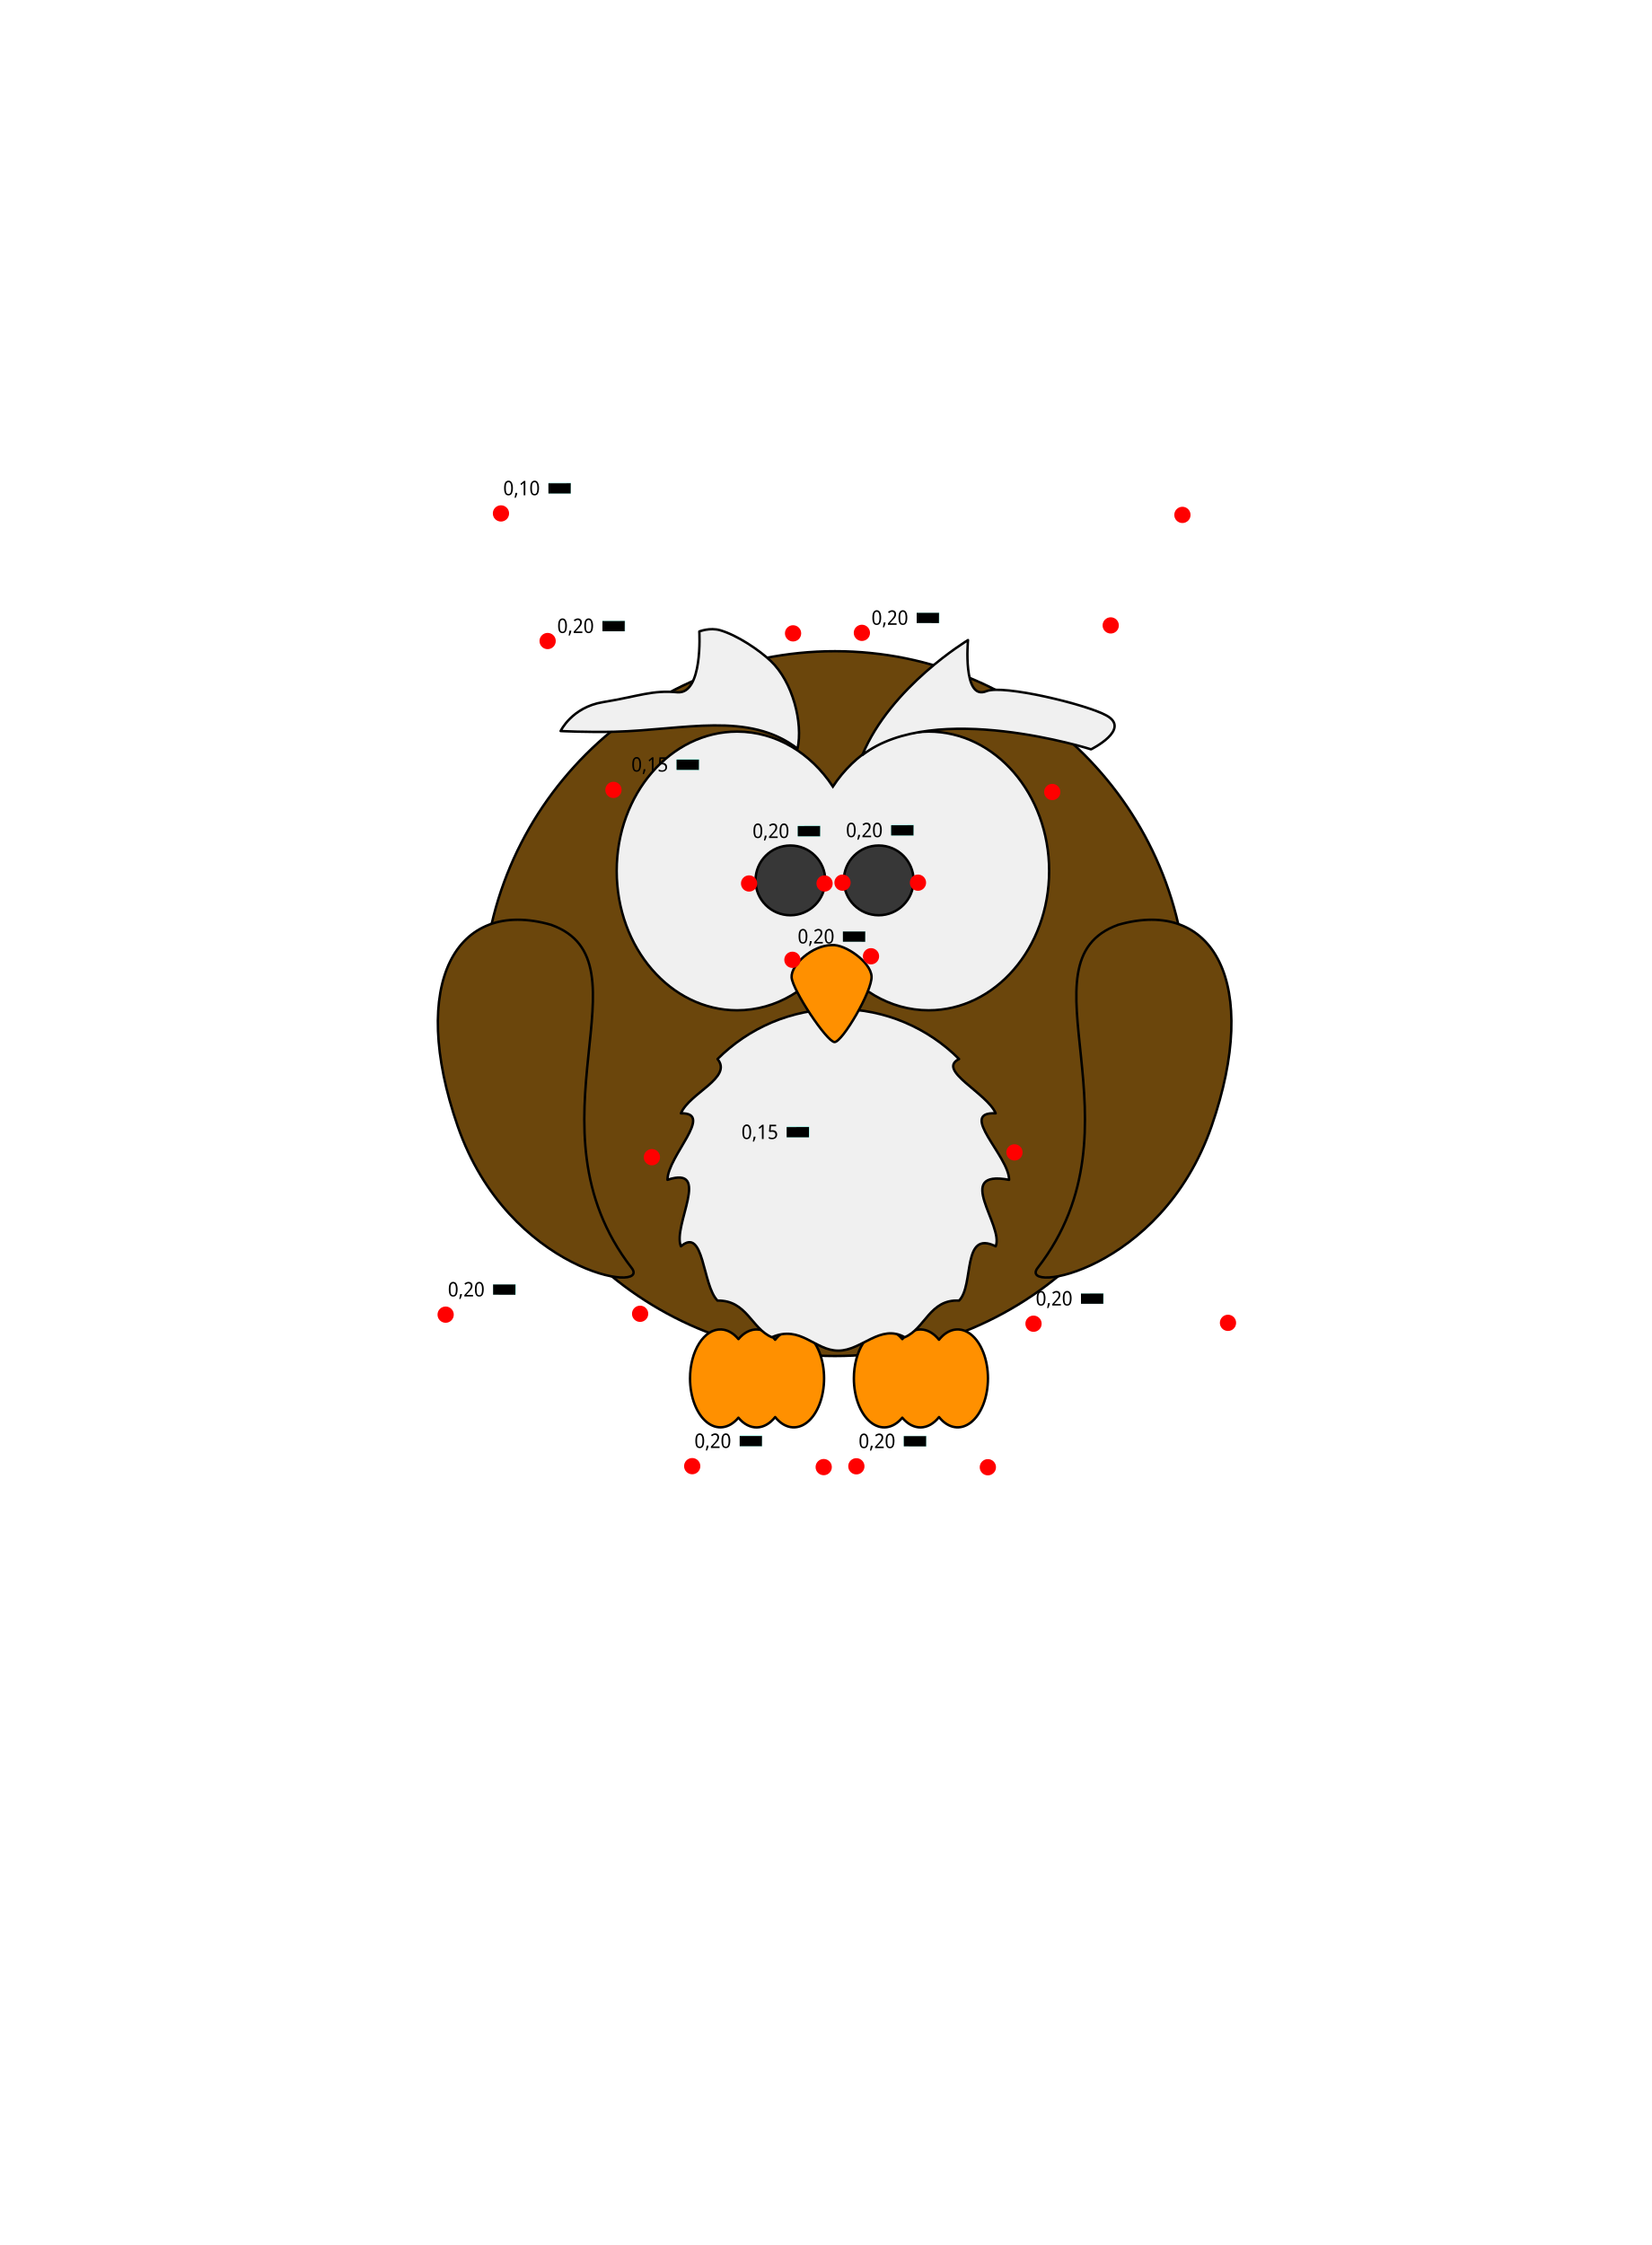
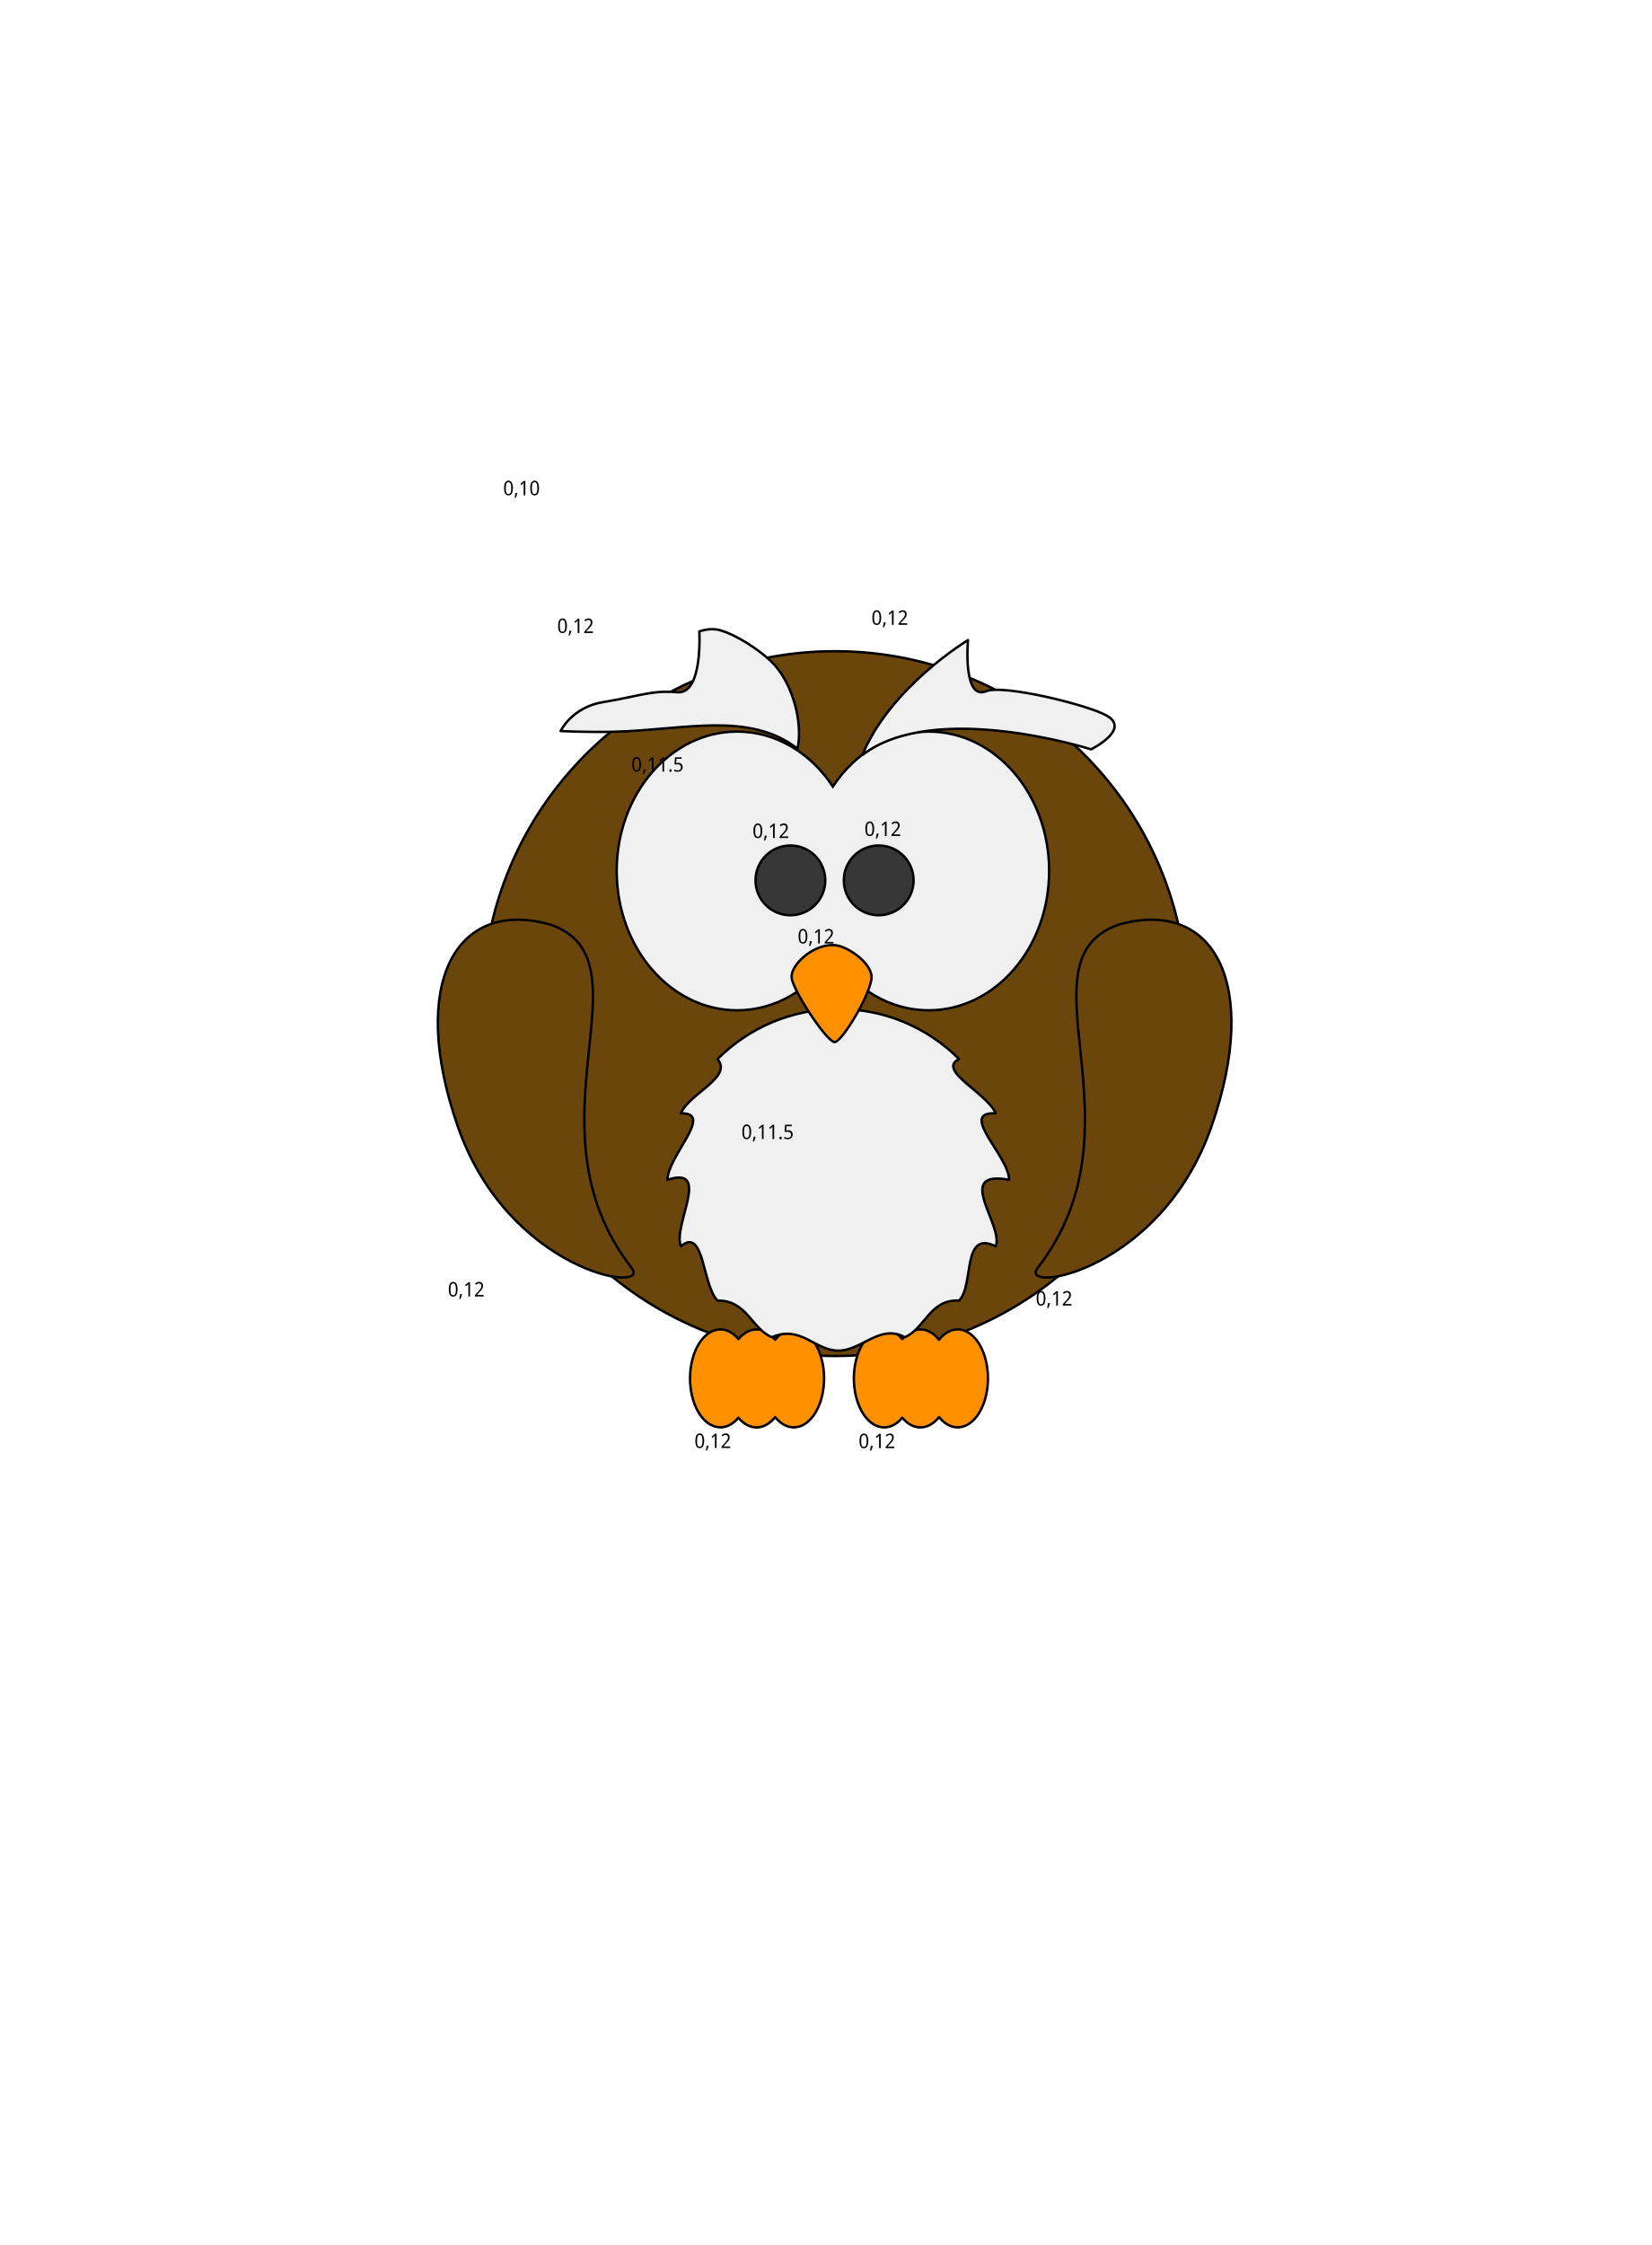
<svg xmlns="http://www.w3.org/2000/svg" width="191.398mm" height="260.09mm" viewBox="0 0 191.398 260.09" version="1.1" id="svg5">
  <defs id="defs2">
    <marker style="overflow:visible" id="Arrow1Lend" refX="0" refY="0" orient="auto">
      <path transform="matrix(-0.8,0,0,-0.8,-10,0)" style="fill:context-stroke;fill-rule:evenodd;stroke:context-stroke;stroke-width:1pt" d="M 0,0 5,-5 -12.5,0 5,5 Z" id="path2160" />
    </marker>
    <marker style="overflow:visible" id="marker2430" refX="0" refY="0" orient="auto">
      <path transform="matrix(0.8,0,0,0.8,10,0)" style="fill:context-stroke;fill-rule:evenodd;stroke:context-stroke;stroke-width:1pt" d="M 0,0 5,-5 -12.5,0 5,5 Z" id="path2428" />
    </marker>
    <marker style="overflow:visible" id="Arrow1Lstart" refX="0" refY="0" orient="auto">
      <path transform="matrix(0.8,0,0,0.8,10,0)" style="fill:context-stroke;fill-rule:evenodd;stroke:context-stroke;stroke-width:1pt" d="M 0,0 5,-5 -12.5,0 5,5 Z" id="path2157" />
    </marker>
    <marker style="overflow:visible" id="Arrow1Lend-6" refX="0" refY="0" orient="auto">
      <path transform="matrix(-0.8,0,0,-0.8,-10,0)" style="fill:context-stroke;fill-rule:evenodd;stroke:context-stroke;stroke-width:1pt" d="M 0,0 5,-5 -12.5,0 5,5 Z" id="path2160-7" />
    </marker>
    <marker style="overflow:visible" id="Arrow1Lend-61" refX="0" refY="0" orient="auto">
      <path transform="matrix(-0.8,0,0,-0.8,-10,0)" style="fill:context-stroke;fill-rule:evenodd;stroke:context-stroke;stroke-width:1pt" d="M 0,0 5,-5 -12.5,0 5,5 Z" id="path2160-0" />
    </marker>
    <marker style="overflow:visible" id="Arrow1Lend-3" refX="0" refY="0" orient="auto">
      <path transform="matrix(-0.8,0,0,-0.8,-10,0)" style="fill:context-stroke;fill-rule:evenodd;stroke:context-stroke;stroke-width:1pt" d="M 0,0 5,-5 -12.5,0 5,5 Z" id="path2160-6" />
    </marker>
    <marker style="overflow:visible" id="Arrow1Lend-3-2" refX="0" refY="0" orient="auto">
      <path transform="matrix(-0.8,0,0,-0.8,-10,0)" style="fill:context-stroke;fill-rule:evenodd;stroke:context-stroke;stroke-width:1pt" d="M 0,0 5,-5 -12.5,0 5,5 Z" id="path2160-6-9" />
    </marker>
    <marker style="overflow:visible" id="Arrow1Lend-3-2-1" refX="0" refY="0" orient="auto">
      <path transform="matrix(-0.8,0,0,-0.8,-10,0)" style="fill:context-stroke;fill-rule:evenodd;stroke:context-stroke;stroke-width:1pt" d="M 0,0 5,-5 -12.5,0 5,5 Z" id="path2160-6-9-2" />
    </marker>
    <marker style="overflow:visible" id="Arrow1Lend-7" refX="0" refY="0" orient="auto">
      <path transform="matrix(-0.8,0,0,-0.8,-10,0)" style="fill:context-stroke;fill-rule:evenodd;stroke:context-stroke;stroke-width:1pt" d="M 0,0 5,-5 -12.5,0 5,5 Z" id="path2160-09" />
    </marker>
    <marker style="overflow:visible" id="Arrow1Lend-61-3" refX="0" refY="0" orient="auto">
      <path transform="matrix(-0.8,0,0,-0.8,-10,0)" style="fill:context-stroke;fill-rule:evenodd;stroke:context-stroke;stroke-width:1pt" d="M 0,0 5,-5 -12.5,0 5,5 Z" id="path2160-0-6" />
    </marker>
    <marker style="overflow:visible" id="Arrow1Lend-3-2-1-3" refX="0" refY="0" orient="auto">
      <path transform="matrix(-0.8,0,0,-0.8,-10,0)" style="fill:context-stroke;fill-rule:evenodd;stroke:context-stroke;stroke-width:1pt" d="M 0,0 5,-5 -12.5,0 5,5 Z" id="path2160-6-9-2-6" />
    </marker>
    <marker style="overflow:visible" id="Arrow1Lend-3-2-1-3-2" refX="0" refY="0" orient="auto">
      <path transform="matrix(-0.8,0,0,-0.8,-10,0)" style="fill:context-stroke;fill-rule:evenodd;stroke:context-stroke;stroke-width:1pt" d="M 0,0 5,-5 -12.5,0 5,5 Z" id="path2160-6-9-2-6-9" />
    </marker>
    <marker style="overflow:visible" id="Arrow1Lend-3-2-1-6" refX="0" refY="0" orient="auto">
      <path transform="matrix(-0.8,0,0,-0.8,-10,0)" style="fill:context-stroke;fill-rule:evenodd;stroke:context-stroke;stroke-width:1pt" d="M 0,0 5,-5 -12.5,0 5,5 Z" id="path2160-6-9-2-1" />
    </marker>
    <marker style="overflow:visible" id="Arrow1Lend-3-2-1-69" refX="0" refY="0" orient="auto">
      <path transform="matrix(-0.8,0,0,-0.8,-10,0)" style="fill:context-stroke;fill-rule:evenodd;stroke:context-stroke;stroke-width:1pt" d="M 0,0 5,-5 -12.5,0 5,5 Z" id="path2160-6-9-2-3" />
    </marker>
    <marker style="overflow:visible" id="Arrow1Lend-3-2-1-4" refX="0" refY="0" orient="auto">
      <path transform="matrix(-0.8,0,0,-0.8,-10,0)" style="fill:context-stroke;fill-rule:evenodd;stroke:context-stroke;stroke-width:1pt" d="M 0,0 5,-5 -12.5,0 5,5 Z" id="path2160-6-9-2-9" />
    </marker>
    <marker style="overflow:visible" id="Arrow1Lend-3-2-1-47" refX="0" refY="0" orient="auto">
      <path transform="matrix(-0.8,0,0,-0.8,-10,0)" style="fill:context-stroke;fill-rule:evenodd;stroke:context-stroke;stroke-width:1pt" d="M 0,0 5,-5 -12.5,0 5,5 Z" id="path2160-6-9-2-63" />
    </marker>
    <marker style="overflow:visible" id="Arrow1Lend-3-2-1-0" refX="0" refY="0" orient="auto">
      <path transform="matrix(-0.8,0,0,-0.8,-10,0)" style="fill:context-stroke;fill-rule:evenodd;stroke:context-stroke;stroke-width:1pt" d="M 0,0 5,-5 -12.5,0 5,5 Z" id="path2160-6-9-2-92" />
    </marker>
    <marker style="overflow:visible" id="Arrow1Lend-3-2-1-3-2-3" refX="0" refY="0" orient="auto">
      <path transform="matrix(-0.8,0,0,-0.8,-10,0)" style="fill:context-stroke;fill-rule:evenodd;stroke:context-stroke;stroke-width:1pt" d="M 0,0 5,-5 -12.5,0 5,5 Z" id="path2160-6-9-2-6-9-6" />
    </marker>
    <marker style="overflow:visible" id="Arrow1Lend-3-2-1-3-2-3-0" refX="0" refY="0" orient="auto">
      <path transform="matrix(-0.8,0,0,-0.8,-10,0)" style="fill:context-stroke;fill-rule:evenodd;stroke:context-stroke;stroke-width:1pt" d="M 0,0 5,-5 -12.5,0 5,5 Z" id="path2160-6-9-2-6-9-6-9" />
    </marker>
    <marker style="overflow:visible" id="Arrow1Lend-3-2-1-3-2-3-0-2" refX="0" refY="0" orient="auto">
      <path transform="matrix(-0.8,0,0,-0.8,-10,0)" style="fill:context-stroke;fill-rule:evenodd;stroke:context-stroke;stroke-width:1pt" d="M 0,0 5,-5 -12.5,0 5,5 Z" id="path2160-6-9-2-6-9-6-9-0" />
    </marker>
    <marker style="overflow:visible" id="Arrow1Lend-3-2-1-3-2-3-0-2-3" refX="0" refY="0" orient="auto">
      <path transform="matrix(-0.8,0,0,-0.8,-10,0)" style="fill:context-stroke;fill-rule:evenodd;stroke:context-stroke;stroke-width:1pt" d="M 0,0 5,-5 -12.5,0 5,5 Z" id="path2160-6-9-2-6-9-6-9-0-6" />
    </marker>
    <marker style="overflow:visible" id="Arrow1Lend-3-2-1-3-2-3-0-5" refX="0" refY="0" orient="auto">
      <path transform="matrix(-0.8,0,0,-0.8,-10,0)" style="fill:context-stroke;fill-rule:evenodd;stroke:context-stroke;stroke-width:1pt" d="M 0,0 5,-5 -12.5,0 5,5 Z" id="path2160-6-9-2-6-9-6-9-03" />
    </marker>
    <marker style="overflow:visible" id="Arrow1Lend-3-2-1-3-2-3-0-5-4" refX="0" refY="0" orient="auto">
      <path transform="matrix(-0.8,0,0,-0.8,-10,0)" style="fill:context-stroke;fill-rule:evenodd;stroke:context-stroke;stroke-width:1pt" d="M 0,0 5,-5 -12.5,0 5,5 Z" id="path2160-6-9-2-6-9-6-9-03-7" />
    </marker>
    <marker style="overflow:visible" id="Arrow1Lend-3-2-1-3-2-3-0-4" refX="0" refY="0" orient="auto">
      <path transform="matrix(-0.8,0,0,-0.8,-10,0)" style="fill:context-stroke;fill-rule:evenodd;stroke:context-stroke;stroke-width:1pt" d="M 0,0 5,-5 -12.5,0 5,5 Z" id="path2160-6-9-2-6-9-6-9-7" />
    </marker>
    <marker style="overflow:visible" id="Arrow1Lend-3-2-1-3-2-3-0-4-4" refX="0" refY="0" orient="auto">
      <path transform="matrix(-0.8,0,0,-0.8,-10,0)" style="fill:context-stroke;fill-rule:evenodd;stroke:context-stroke;stroke-width:1pt" d="M 0,0 5,-5 -12.5,0 5,5 Z" id="path2160-6-9-2-6-9-6-9-7-9" />
    </marker>
    <marker style="overflow:visible" id="Arrow1Lend-3-2-1-3-2-3-0-4-4-5" refX="0" refY="0" orient="auto">
      <path transform="matrix(-0.8,0,0,-0.8,-10,0)" style="fill:context-stroke;fill-rule:evenodd;stroke:context-stroke;stroke-width:1pt" d="M 0,0 5,-5 -12.5,0 5,5 Z" id="path2160-6-9-2-6-9-6-9-7-9-0" />
    </marker>
    <marker style="overflow:visible" id="Arrow1Lend-3-2-1-3-2-3-0-4-4-5-1" refX="0" refY="0" orient="auto">
      <path transform="matrix(-0.8,0,0,-0.8,-10,0)" style="fill:context-stroke;fill-rule:evenodd;stroke:context-stroke;stroke-width:1pt" d="M 0,0 5,-5 -12.5,0 5,5 Z" id="path2160-6-9-2-6-9-6-9-7-9-0-0" />
    </marker>
    <marker style="overflow:visible" id="Arrow1Lend-3-2-1-3-2-3-0-4-4-5-7" refX="0" refY="0" orient="auto">
      <path transform="matrix(-0.8,0,0,-0.8,-10,0)" style="fill:context-stroke;fill-rule:evenodd;stroke:context-stroke;stroke-width:1pt" d="M 0,0 5,-5 -12.5,0 5,5 Z" id="path2160-6-9-2-6-9-6-9-7-9-0-1" />
    </marker>
    <marker style="overflow:visible" id="Arrow1Lend-3-2-1-3-2-3-0-4-6" refX="0" refY="0" orient="auto">
      <path transform="matrix(-0.8,0,0,-0.8,-10,0)" style="fill:context-stroke;fill-rule:evenodd;stroke:context-stroke;stroke-width:1pt" d="M 0,0 5,-5 -12.5,0 5,5 Z" id="path2160-6-9-2-6-9-6-9-7-3" />
    </marker>
  </defs>
  <g id="layer5" transform="translate(9.449203,-56.5687)" style="display:inline">
    <g id="g9416" transform="translate(19.53904,-7.322826)">
      <ellipse style="fill:#f6f906;fill-opacity:1;stroke:none;stroke-width:3.4;stroke-opacity:1" id="path9915" cx="64.134" cy="351.916" rx="3.376" ry="3.376">
        </ellipse>
      <circle style="fill:#f6f906;fill-opacity:1;stroke:none;stroke-width:3.4;stroke-opacity:1" id="path9915-3" cx="66.061" cy="179.823" r="3.376">
        </circle>
    </g>
  </g>
  <g id="layer4" style="display:inline" transform="translate(-61.92348)">
    <g id="g1858" transform="translate(6.143831,-69.76454)">
      <path id="c0" style="fill:#6b460c;fill-opacity:1;stroke:#000000;stroke-width:0.282;stroke-linecap:round;stroke-miterlimit:4;stroke-dasharray:none;stroke-opacity:1" d="m 193.355,186.036 a 40.827,40.827 0 0 1 -81.654,0 40.827,40.827 0 1 1 81.654,0 z" />
      <g id="g1066-1-7-3-4-2-4-1" style="display:inline" transform="translate(224.6145,-57.49257)">
-         <circle style="fill:#ff0000;fill-opacity:1;stroke:none;stroke-width:12.85;stroke-opacity:1" id="circle1060-2-5-6-4-0-8-5" cx="-31.822" cy="186.91" r="0.942">
-           </circle>
        <text xml:space="preserve" style="font-style:normal;font-weight:normal;font-size:2.233px;line-height:1.25;font-family:sans-serif;display:inline;fill:#000000;fill-opacity:1;stroke:none;stroke-width:0.419" x="-115.101" y="177.292" id="text1497-7-0-5-6-0-8-1-7" transform="scale(0.960244,1.041402)">
          <tspan id="tspan1495-5-9-6-2-7-9-7-7" style="font-size:2.233px;fill:#000000;fill-opacity:1;stroke-width:0.419" x="-115.101" y="177.292">0,10</tspan>
        </text>
-         <rect style="display:inline;fill:none;fill-opacity:1;stroke:#00ffd5;stroke-width:0.026;stroke-miterlimit:4;stroke-dasharray:none;stroke-opacity:1;marker-end:url(#Arrow1Lend-3-2-1-3-2-3-0-4-4-5-7)" id="rect1499-3-3-2-6-8-2-2-6" width="2.577" height="1.204" x="-105.26" y="183.222" />
-         <path style="display:inline;fill:#000000;fill-opacity:1;stroke:none;stroke-width:0.026;stroke-linecap:butt;stroke-linejoin:miter;stroke-miterlimit:4;stroke-dasharray:none;stroke-opacity:1" d="m -105.288,183.249 2.587,-0.004 -0.006,1.185 -2.578,-0.002 z" id="path1503-5-6-9-1-68-6-7-7">
-           </path>
-         <ellipse style="display:inline;fill:#ff0000;fill-opacity:1;stroke:none;stroke-width:12.85;stroke-opacity:1" id="circle1062-6-2-7-3-4-2-6" cx="-110.786" cy="186.739" rx="0.942" ry="0.942">
-           </ellipse>
      </g>
    </g>
    <g id="g1855" transform="translate(6.143831,-69.76454)">
      <path style="fill:#ff9000;fill-opacity:1;stroke:#000000;stroke-width:0.282;stroke-linecap:round;stroke-linejoin:round;stroke-miterlimit:4;stroke-dasharray:none;stroke-opacity:1" d="m 139.352,223.784 a 3.514,5.678 0 0 0 -3.614,5.676 3.514,5.678 0 0 0 5.606,4.55 3.514,5.678 0 0 0 4.259,-0.074 3.514,5.678 0 0 0 5.668,-4.476 3.514,5.678 0 0 0 -5.672,-4.48 3.514,5.678 0 0 0 -4.251,-0.074 3.514,5.678 0 0 0 -1.995,-1.122 z" id="c9" />
      <g id="g1066-1-7-3-4-2-4-6" style="display:inline" transform="translate(246.7759,52.88368)">
-         <circle style="fill:#ff0000;fill-opacity:1;stroke:none;stroke-width:12.85;stroke-opacity:1" id="circle1060-2-5-6-4-0-8-1" cx="-95.549" cy="186.848" r="0.942">
-           </circle>
        <text xml:space="preserve" style="font-style:normal;font-weight:normal;font-size:2.233px;line-height:1.25;font-family:sans-serif;display:inline;fill:#000000;fill-opacity:1;stroke:none;stroke-width:0.419" x="-115.101" y="177.292" id="text1497-7-0-5-6-0-8-1-9" transform="scale(0.960244,1.041402)">
-           <tspan id="tspan1495-5-9-6-2-7-9-7-4" style="font-size:2.233px;fill:#000000;fill-opacity:1;stroke-width:0.419" x="-115.101" y="177.292">0,20</tspan>
+           <tspan id="tspan1495-5-9-6-2-7-9-7-4" style="font-size:2.233px;fill:#000000;fill-opacity:1;stroke-width:0.419" x="-115.101" y="177.292">0,12</tspan>
        </text>
-         <rect style="display:inline;fill:none;fill-opacity:1;stroke:#00ffd5;stroke-width:0.026;stroke-miterlimit:4;stroke-dasharray:none;stroke-opacity:1;marker-end:url(#Arrow1Lend-3-2-1-3-2-3-0-4-4-5-1)" id="rect1499-3-3-2-6-8-2-2-9" width="2.577" height="1.204" x="-105.26" y="183.222" />
-         <path style="display:inline;fill:#000000;fill-opacity:1;stroke:none;stroke-width:0.026;stroke-linecap:butt;stroke-linejoin:miter;stroke-miterlimit:4;stroke-dasharray:none;stroke-opacity:1" d="m -105.288,183.249 2.587,-0.004 -0.006,1.185 -2.578,-0.002 z" id="path1503-5-6-9-1-68-6-7-0">
-           </path>
-         <ellipse style="display:inline;fill:#ff0000;fill-opacity:1;stroke:none;stroke-width:12.85;stroke-opacity:1" id="circle1062-6-2-7-3-4-2-1" cx="-110.786" cy="186.739" rx="0.942" ry="0.942">
-           </ellipse>
      </g>
    </g>
    <g id="g1852" transform="translate(6.143831,-69.76454)">
      <path style="fill:#ff9000;fill-opacity:1;stroke:#000000;stroke-width:0.282;stroke-linecap:round;stroke-linejoin:round;stroke-miterlimit:4;stroke-dasharray:none;stroke-opacity:1" d="m 158.34,223.784 a 3.514,5.678 0 0 0 -3.618,5.676 3.514,5.678 0 0 0 5.61,4.55 3.514,5.678 0 0 0 4.259,-0.074 3.514,5.678 0 0 0 5.668,-4.476 3.514,5.678 0 0 0 -5.672,-4.48 3.514,5.678 0 0 0 -4.251,-0.074 3.514,5.678 0 0 0 -1.995,-1.122 z" id="c10" />
      <g id="g1066-1-7-3-4-2-4" style="display:inline" transform="translate(265.7974,52.90012)">
-         <circle style="fill:#ff0000;fill-opacity:1;stroke:none;stroke-width:12.85;stroke-opacity:1" id="circle1060-2-5-6-4-0-8" cx="-95.549" cy="186.848" r="0.942">
-           </circle>
        <text xml:space="preserve" style="font-style:normal;font-weight:normal;font-size:2.233px;line-height:1.25;font-family:sans-serif;display:inline;fill:#000000;fill-opacity:1;stroke:none;stroke-width:0.419" x="-115.101" y="177.292" id="text1497-7-0-5-6-0-8-1" transform="scale(0.960244,1.041402)">
-           <tspan id="tspan1495-5-9-6-2-7-9-7" style="font-size:2.233px;fill:#000000;fill-opacity:1;stroke-width:0.419" x="-115.101" y="177.292">0,20</tspan>
+           <tspan id="tspan1495-5-9-6-2-7-9-7" style="font-size:2.233px;fill:#000000;fill-opacity:1;stroke-width:0.419" x="-115.101" y="177.292">0,12</tspan>
        </text>
-         <rect style="display:inline;fill:none;fill-opacity:1;stroke:#00ffd5;stroke-width:0.026;stroke-miterlimit:4;stroke-dasharray:none;stroke-opacity:1;marker-end:url(#Arrow1Lend-3-2-1-3-2-3-0-4-4-5)" id="rect1499-3-3-2-6-8-2-2" width="2.577" height="1.204" x="-105.26" y="183.222" />
-         <path style="display:inline;fill:#000000;fill-opacity:1;stroke:none;stroke-width:0.026;stroke-linecap:butt;stroke-linejoin:miter;stroke-miterlimit:4;stroke-dasharray:none;stroke-opacity:1" d="m -105.288,183.249 2.587,-0.004 -0.006,1.185 -2.578,-0.002 z" id="path1503-5-6-9-1-68-6-7">
-           </path>
-         <ellipse style="display:inline;fill:#ff0000;fill-opacity:1;stroke:none;stroke-width:12.85;stroke-opacity:1" id="circle1062-6-2-7-3-4-2" cx="-110.786" cy="186.739" rx="0.942" ry="0.942">
-           </ellipse>
      </g>
    </g>
    <g id="g1849" transform="translate(6.143831,-69.76454)">
      <path id="c1" style="fill:#6b460c;fill-opacity:1;fill-rule:evenodd;stroke:#000000;stroke-width:0.282;stroke-miterlimit:4;stroke-dasharray:none;stroke-opacity:1" d="m 119.643,176.908 c 11.864,4.266 -3.493,23.215 9.326,39.749 2.369,3.056 -14.271,0.516 -20.153,-16.42 -5.72,-16.468 -0.279,-26.519 10.827,-23.33 z" />
      <g id="g1066-1-7-3-4-2" style="display:inline" transform="translate(218.205,35.33182)">
-         <circle style="fill:#ff0000;fill-opacity:1;stroke:none;stroke-width:12.85;stroke-opacity:1" id="circle1060-2-5-6-4-0" cx="-88.252" cy="186.639" r="0.942">
-           </circle>
        <text xml:space="preserve" style="font-style:normal;font-weight:normal;font-size:2.233px;line-height:1.25;font-family:sans-serif;display:inline;fill:#000000;fill-opacity:1;stroke:none;stroke-width:0.419" x="-115.101" y="177.292" id="text1497-7-0-5-6-0-8" transform="scale(0.960244,1.041402)">
-           <tspan id="tspan1495-5-9-6-2-7-9" style="font-size:2.233px;fill:#000000;fill-opacity:1;stroke-width:0.419" x="-115.101" y="177.292">0,20</tspan>
+           <tspan id="tspan1495-5-9-6-2-7-9" style="font-size:2.233px;fill:#000000;fill-opacity:1;stroke-width:0.419" x="-115.101" y="177.292">0,12</tspan>
        </text>
-         <rect style="display:inline;fill:none;fill-opacity:1;stroke:#00ffd5;stroke-width:0.026;stroke-miterlimit:4;stroke-dasharray:none;stroke-opacity:1;marker-end:url(#Arrow1Lend-3-2-1-3-2-3-0-4-4)" id="rect1499-3-3-2-6-8-2" width="2.577" height="1.204" x="-105.26" y="183.222" />
-         <path style="display:inline;fill:#000000;fill-opacity:1;stroke:none;stroke-width:0.026;stroke-linecap:butt;stroke-linejoin:miter;stroke-miterlimit:4;stroke-dasharray:none;stroke-opacity:1" d="m -105.288,183.249 2.587,-0.004 -0.006,1.185 -2.578,-0.002 z" id="path1503-5-6-9-1-68-6">
-           </path>
-         <ellipse style="display:inline;fill:#ff0000;fill-opacity:1;stroke:none;stroke-width:12.85;stroke-opacity:1" id="circle1062-6-2-7-3-4" cx="-110.786" cy="186.739" rx="0.942" ry="0.942">
-           </ellipse>
      </g>
    </g>
    <g id="g1846" transform="translate(6.143831,-69.76454)">
      <path id="c2" style="fill:#6b460c;fill-opacity:1;fill-rule:evenodd;stroke:#000000;stroke-width:0.282;stroke-miterlimit:4;stroke-dasharray:none;stroke-opacity:1" d="m 185.345,176.908 c -11.864,4.266 3.493,23.215 -9.326,39.749 -2.369,3.056 14.269,0.516 20.152,-16.42 5.721,-16.469 0.279,-26.519 -10.826,-23.33 z" />
      <g id="g1066-1-7-3-4" style="display:inline" transform="translate(286.3249,36.38108)">
-         <circle style="fill:#ff0000;fill-opacity:1;stroke:none;stroke-width:12.85;stroke-opacity:1" id="circle1060-2-5-6-4" cx="-88.252" cy="186.639" r="0.942">
-           </circle>
        <text xml:space="preserve" style="font-style:normal;font-weight:normal;font-size:2.233px;line-height:1.25;font-family:sans-serif;display:inline;fill:#000000;fill-opacity:1;stroke:none;stroke-width:0.419" x="-115.101" y="177.292" id="text1497-7-0-5-6-0" transform="scale(0.960244,1.041402)">
-           <tspan id="tspan1495-5-9-6-2-7" style="font-size:2.233px;fill:#000000;fill-opacity:1;stroke-width:0.419" x="-115.101" y="177.292">0,20</tspan>
+           <tspan id="tspan1495-5-9-6-2-7" style="font-size:2.233px;fill:#000000;fill-opacity:1;stroke-width:0.419" x="-115.101" y="177.292">0,12</tspan>
        </text>
-         <rect style="display:inline;fill:none;fill-opacity:1;stroke:#00ffd5;stroke-width:0.026;stroke-miterlimit:4;stroke-dasharray:none;stroke-opacity:1;marker-end:url(#Arrow1Lend-3-2-1-3-2-3-0-4)" id="rect1499-3-3-2-6-8" width="2.577" height="1.204" x="-105.26" y="183.222" />
-         <path style="display:inline;fill:#000000;fill-opacity:1;stroke:none;stroke-width:0.026;stroke-linecap:butt;stroke-linejoin:miter;stroke-miterlimit:4;stroke-dasharray:none;stroke-opacity:1" d="m -105.288,183.249 2.587,-0.004 -0.006,1.185 -2.578,-0.002 z" id="path1503-5-6-9-1-68">
-           </path>
-         <ellipse style="display:inline;fill:#ff0000;fill-opacity:1;stroke:none;stroke-width:12.85;stroke-opacity:1" id="circle1062-6-2-7-3" cx="-110.786" cy="186.739" rx="0.942" ry="0.942">
-           </ellipse>
      </g>
    </g>
    <g id="g1843" transform="translate(6.143831,-69.76454)">
      <path id="c3" style="fill:#f0f0f0;fill-opacity:1;stroke:#000000;stroke-width:0.282;stroke-linecap:round;stroke-linejoin:round;stroke-miterlimit:4;stroke-dasharray:none;stroke-opacity:1" d="m 172.709,206.45 c -6.535,-1.214 -0.554,5.334 -1.556,7.702 -3.961,-1.948 -2.452,4.5 -4.243,6.291 -3.394,-0.182 -3.924,3.241 -6.291,4.243 -2.861,-1.587 -4.97,1.556 -7.702,1.556 -2.731,0 -4.348,-3.02 -7.702,-1.556 -2.368,-1.002 -2.897,-4.301 -6.291,-4.243 -1.791,-1.791 -1.515,-8.609 -4.243,-6.291 -1.002,-2.368 3.622,-9.409 -1.556,-7.702 0,-2.731 5.486,-7.8 1.556,-7.702 1.002,-2.368 6.027,-4.13 4.243,-6.291 3.583,-3.582 8.531,-5.799 13.994,-5.799 5.463,0 10.411,2.217 13.994,5.799 -2.647,1.298 3.241,3.924 4.243,6.291 -4.423,-0.222 1.556,4.97 1.556,7.702 z" />
      <g id="g1066-1-7-3-4-9" style="display:inline" transform="translate(252.2214,17.09303)">
-         <circle style="fill:#ff0000;fill-opacity:1;stroke:none;stroke-width:12.85;stroke-opacity:1" id="circle1060-2-5-6-4-4" cx="-78.891" cy="186.179" r="0.942">
-           </circle>
        <text xml:space="preserve" style="font-style:normal;font-weight:normal;font-size:2.233px;line-height:1.25;font-family:sans-serif;display:inline;fill:#000000;fill-opacity:1;stroke:none;stroke-width:0.419" x="-115.101" y="177.292" id="text1497-7-0-5-6-0-1" transform="scale(0.960244,1.041402)">
-           <tspan id="tspan1495-5-9-6-2-7-2" style="font-size:2.233px;fill:#000000;fill-opacity:1;stroke-width:0.419" x="-115.101" y="177.292">0,15</tspan>
+           <tspan id="tspan1495-5-9-6-2-7-2" style="font-size:2.233px;fill:#000000;fill-opacity:1;stroke-width:0.419" x="-115.101" y="177.292">0,11.5</tspan>
        </text>
-         <rect style="display:inline;fill:none;fill-opacity:1;stroke:#00ffd5;stroke-width:0.026;stroke-miterlimit:4;stroke-dasharray:none;stroke-opacity:1;marker-end:url(#Arrow1Lend-3-2-1-3-2-3-0-4-6)" id="rect1499-3-3-2-6-8-9" width="2.577" height="1.204" x="-105.26" y="183.222" />
-         <path style="display:inline;fill:#000000;fill-opacity:1;stroke:none;stroke-width:0.026;stroke-linecap:butt;stroke-linejoin:miter;stroke-miterlimit:4;stroke-dasharray:none;stroke-opacity:1" d="m -105.288,183.249 2.587,-0.004 -0.006,1.185 -2.578,-0.002 z" id="path1503-5-6-9-1-68-3">
-           </path>
-         <ellipse style="display:inline;fill:#ff0000;fill-opacity:1;stroke:none;stroke-width:12.85;stroke-opacity:1" id="circle1062-6-2-7-3-0" cx="-120.902" cy="186.737" rx="0.942" ry="0.942">
-           </ellipse>
      </g>
    </g>
    <g id="g1840" transform="translate(6.143831,-69.76454)">
      <path id="ceyes" style="fill:#f0f0f0;fill-opacity:1;stroke:#000000;stroke-width:0.282;stroke-linecap:round;stroke-miterlimit:4;stroke-dasharray:none;stroke-opacity:1" d="m 141.196,154.522 c -7.702,0 -13.957,7.233 -13.957,16.145 0,8.912 6.256,16.145 13.957,16.145 4.526,0 8.543,-2.501 11.093,-6.369 2.55,3.871 6.575,6.369 11.103,6.369 7.702,0 13.957,-7.233 13.957,-16.145 0,-8.912 -6.256,-16.145 -13.957,-16.145 -4.528,0 -8.554,2.499 -11.103,6.369 -2.55,-3.868 -6.567,-6.369 -11.093,-6.369 z" />
      <g id="g1066-1-7-3-6-6" style="display:inline" transform="translate(239.4663,-25.47515)">
-         <circle style="fill:#ff0000;fill-opacity:1;stroke:none;stroke-width:12.85;stroke-opacity:1" id="circle1060-2-5-6-1-5" cx="-61.757" cy="186.995" r="0.942">
-           </circle>
        <text xml:space="preserve" style="font-style:normal;font-weight:normal;font-size:2.233px;line-height:1.25;font-family:sans-serif;display:inline;fill:#000000;fill-opacity:1;stroke:none;stroke-width:0.419" x="-115.101" y="177.292" id="text1497-7-0-5-6-6-9" transform="scale(0.960244,1.041402)">
-           <tspan id="tspan1495-5-9-6-2-3-3" style="font-size:2.233px;fill:#000000;fill-opacity:1;stroke-width:0.419" x="-115.101" y="177.292">0,15</tspan>
+           <tspan id="tspan1495-5-9-6-2-3-3" style="font-size:2.233px;fill:#000000;fill-opacity:1;stroke-width:0.419" x="-115.101" y="177.292">0,11.5</tspan>
        </text>
-         <rect style="display:inline;fill:none;fill-opacity:1;stroke:#00ffd5;stroke-width:0.026;stroke-miterlimit:4;stroke-dasharray:none;stroke-opacity:1;marker-end:url(#Arrow1Lend-3-2-1-3-2-3-0-5-4)" id="rect1499-3-3-2-6-20-7" width="2.577" height="1.204" x="-105.26" y="183.222" />
-         <path style="display:inline;fill:#000000;fill-opacity:1;stroke:none;stroke-width:0.026;stroke-linecap:butt;stroke-linejoin:miter;stroke-miterlimit:4;stroke-dasharray:none;stroke-opacity:1" d="m -105.288,183.249 2.587,-0.004 -0.006,1.185 -2.578,-0.002 z" id="path1503-5-6-9-1-6-4">
-           </path>
-         <ellipse style="display:inline;fill:#ff0000;fill-opacity:1;stroke:none;stroke-width:12.85;stroke-opacity:1" id="circle1062-6-2-7-5-2" cx="-112.603" cy="186.752" rx="0.942" ry="0.942">
-           </ellipse>
      </g>
    </g>
    <g id="g1837" transform="translate(6.143831,-69.76454)">
      <path id="c8" style="fill:#ff9000;fill-opacity:1;fill-rule:evenodd;stroke:#000000;stroke-width:0.282;stroke-miterlimit:4;stroke-dasharray:none;stroke-opacity:1" d="m 152.189,179.256 c -2.29,0 -4.78,2.295 -4.68,3.744 0.1,1.449 4.083,7.488 4.979,7.488 0.896,0 4.382,-5.918 4.282,-7.609 -0.1,-1.691 -3.087,-3.744 -4.581,-3.623 z" />
      <g id="g1066-1-7-3-6" style="display:inline" transform="translate(258.7377,-5.562597)">
-         <circle style="fill:#ff0000;fill-opacity:1;stroke:none;stroke-width:12.85;stroke-opacity:1" id="circle1060-2-5-6-1" cx="-102.031" cy="186.114" r="0.942">
-           </circle>
        <text xml:space="preserve" style="font-style:normal;font-weight:normal;font-size:2.233px;line-height:1.25;font-family:sans-serif;display:inline;fill:#000000;fill-opacity:1;stroke:none;stroke-width:0.419" x="-115.101" y="177.292" id="text1497-7-0-5-6-6" transform="scale(0.960244,1.041402)">
-           <tspan id="tspan1495-5-9-6-2-3" style="font-size:2.233px;fill:#000000;fill-opacity:1;stroke-width:0.419" x="-115.101" y="177.292">0,20</tspan>
+           <tspan id="tspan1495-5-9-6-2-3" style="font-size:2.233px;fill:#000000;fill-opacity:1;stroke-width:0.419" x="-115.101" y="177.292">0,12</tspan>
        </text>
-         <rect style="display:inline;fill:none;fill-opacity:1;stroke:#00ffd5;stroke-width:0.026;stroke-miterlimit:4;stroke-dasharray:none;stroke-opacity:1;marker-end:url(#Arrow1Lend-3-2-1-3-2-3-0-5)" id="rect1499-3-3-2-6-20" width="2.577" height="1.204" x="-105.26" y="183.222" />
-         <path style="display:inline;fill:#000000;fill-opacity:1;stroke:none;stroke-width:0.026;stroke-linecap:butt;stroke-linejoin:miter;stroke-miterlimit:4;stroke-dasharray:none;stroke-opacity:1" d="m -105.288,183.249 2.587,-0.004 -0.006,1.185 -2.578,-0.002 z" id="path1503-5-6-9-1-6">
-           </path>
-         <ellipse style="display:inline;fill:#ff0000;fill-opacity:1;stroke:none;stroke-width:12.85;stroke-opacity:1" id="circle1062-6-2-7-5" cx="-111.136" cy="186.523" rx="0.942" ry="0.942">
-           </ellipse>
      </g>
    </g>
    <g id="g1834" transform="translate(6.143831,-69.76454)">
      <path id="c6" style="fill:#373737;fill-opacity:1;stroke:#000000;stroke-width:0.282;stroke-linecap:round;stroke-miterlimit:4;stroke-dasharray:none;stroke-opacity:1" d="m 151.408,171.759 a 4.041,4.041 0 0 1 -8.082,0 4.041,4.041 0 1 1 8.082,0 z" />
      <g id="g1066-1-7-3" style="display:inline" transform="translate(253.509,-17.78049)">
-         <circle style="fill:#ff0000;fill-opacity:1;stroke:none;stroke-width:12.85;stroke-opacity:1" id="circle1060-2-5-6" cx="-102.183" cy="189.9" r="0.942">
-           </circle>
        <text xml:space="preserve" style="font-style:normal;font-weight:normal;font-size:2.233px;line-height:1.25;font-family:sans-serif;display:inline;fill:#000000;fill-opacity:1;stroke:none;stroke-width:0.419" x="-115.101" y="177.292" id="text1497-7-0-5-6" transform="scale(0.960244,1.041402)">
-           <tspan id="tspan1495-5-9-6-2" style="font-size:2.233px;fill:#000000;fill-opacity:1;stroke-width:0.419" x="-115.101" y="177.292">0,20</tspan>
+           <tspan id="tspan1495-5-9-6-2" style="font-size:2.233px;fill:#000000;fill-opacity:1;stroke-width:0.419" x="-115.101" y="177.292">0,12</tspan>
        </text>
-         <rect style="display:inline;fill:none;fill-opacity:1;stroke:#00ffd5;stroke-width:0.026;stroke-miterlimit:4;stroke-dasharray:none;stroke-opacity:1;marker-end:url(#Arrow1Lend-3-2-1-3-2-3-0)" id="rect1499-3-3-2-6" width="2.577" height="1.204" x="-105.26" y="183.222" />
-         <path style="display:inline;fill:#000000;fill-opacity:1;stroke:none;stroke-width:0.026;stroke-linecap:butt;stroke-linejoin:miter;stroke-miterlimit:4;stroke-dasharray:none;stroke-opacity:1" d="m -105.288,183.249 2.587,-0.004 -0.006,1.185 -2.578,-0.002 z" id="path1503-5-6-9-1">
-           </path>
-         <ellipse style="display:inline;fill:#ff0000;fill-opacity:1;stroke:none;stroke-width:12.85;stroke-opacity:1" id="circle1062-6-2-7" cx="-110.928" cy="189.898" rx="0.942" ry="0.942">
-           </ellipse>
      </g>
    </g>
    <g id="g1175" transform="translate(6.143831,-69.76454)">
      <path id="c7" style="fill:#373737;fill-opacity:1;stroke:#000000;stroke-width:0.282;stroke-linecap:round;stroke-miterlimit:4;stroke-dasharray:none;stroke-opacity:1" d="m 161.641,171.759 a 4.041,4.041 0 0 1 -8.082,0 4.041,4.041 0 1 1 8.082,0 z" />
-       <g id="g1066-1-7" style="display:inline" transform="translate(264.3325,-17.87603)">
-         <circle style="fill:#ff0000;fill-opacity:1;stroke:none;stroke-width:12.85;stroke-opacity:1" id="circle1060-2-5" cx="-102.183" cy="189.9" r="0.942">
-           </circle>
-         <text xml:space="preserve" style="font-style:normal;font-weight:normal;font-size:2.233px;line-height:1.25;font-family:sans-serif;display:inline;fill:#000000;fill-opacity:1;stroke:none;stroke-width:0.419" x="-115.101" y="177.292" id="text1497-7-0-5" transform="scale(0.960244,1.041402)">
-           <tspan id="tspan1495-5-9-6" style="font-size:2.233px;fill:#000000;fill-opacity:1;stroke-width:0.419" x="-115.101" y="177.292">0,20</tspan>
+       <g id="g1066-1-7-3-3" style="display:inline" transform="translate(266.4745,-18.017)">
+         <text xml:space="preserve" style="font-style:normal;font-weight:normal;font-size:2.233px;line-height:1.25;font-family:sans-serif;display:inline;fill:#000000;fill-opacity:1;stroke:none;stroke-width:0.419" x="-115.101" y="177.292" id="text1497-7-0-5-6-67" transform="scale(0.960244,1.041402)">
+           <tspan id="tspan1495-5-9-6-2-5" style="font-size:2.233px;fill:#000000;fill-opacity:1;stroke-width:0.419" x="-115.101" y="177.292">0,12</tspan>
        </text>
-         <rect style="display:inline;fill:none;fill-opacity:1;stroke:#00ffd5;stroke-width:0.026;stroke-miterlimit:4;stroke-dasharray:none;stroke-opacity:1;marker-end:url(#Arrow1Lend-3-2-1-3-2-3)" id="rect1499-3-3-2" width="2.577" height="1.204" x="-105.26" y="183.222" />
-         <path style="display:inline;fill:#000000;fill-opacity:1;stroke:none;stroke-width:0.026;stroke-linecap:butt;stroke-linejoin:miter;stroke-miterlimit:4;stroke-dasharray:none;stroke-opacity:1" d="m -105.288,183.249 2.587,-0.004 -0.006,1.185 -2.578,-0.002 z" id="path1503-5-6-9">
-           </path>
-         <ellipse style="display:inline;fill:#ff0000;fill-opacity:1;stroke:none;stroke-width:12.85;stroke-opacity:1" id="circle1062-6-2" cx="-110.928" cy="189.898" rx="0.942" ry="0.942">
-           </ellipse>
      </g>
    </g>
    <g id="g1831" transform="translate(6.143831,-69.76454)">
      <path id="c5" style="fill:#f0f0f0;fill-opacity:1;stroke:#000000;stroke-width:0.282;stroke-linejoin:round;stroke-miterlimit:4;stroke-dasharray:none;stroke-opacity:1" d="m 155.702,157.239 c 3.274,-7.93 12.246,-13.317 12.246,-13.317 0,0 -0.655,7.07 2.126,5.919 1.919,-0.794 11.612,1.529 13.926,2.819 2.877,1.604 -1.792,3.916 -1.792,3.916 0,0 -18.143,-5.776 -26.506,0.663 z" />
      <g id="g1066-1-7-3-2-1" style="display:inline" transform="translate(267.2877,-42.48107)">
-         <circle style="fill:#ff0000;fill-opacity:1;stroke:none;stroke-width:12.85;stroke-opacity:1" id="circle1060-2-5-6-3-2" cx="-82.803" cy="184.702" r="0.942">
-           </circle>
        <text xml:space="preserve" style="font-style:normal;font-weight:normal;font-size:2.233px;line-height:1.25;font-family:sans-serif;display:inline;fill:#000000;fill-opacity:1;stroke:none;stroke-width:0.419" x="-115.101" y="177.292" id="text1497-7-0-5-6-5-3" transform="scale(0.960244,1.041402)">
-           <tspan id="tspan1495-5-9-6-2-9-1" style="font-size:2.233px;fill:#000000;fill-opacity:1;stroke-width:0.419" x="-115.101" y="177.292">0,20</tspan>
+           <tspan id="tspan1495-5-9-6-2-9-1" style="font-size:2.233px;fill:#000000;fill-opacity:1;stroke-width:0.419" x="-115.101" y="177.292">0,12</tspan>
        </text>
-         <rect style="display:inline;fill:none;fill-opacity:1;stroke:#00ffd5;stroke-width:0.026;stroke-miterlimit:4;stroke-dasharray:none;stroke-opacity:1;marker-end:url(#Arrow1Lend-3-2-1-3-2-3-0-2-3)" id="rect1499-3-3-2-6-2-9" width="2.577" height="1.204" x="-105.26" y="183.222" />
-         <path style="display:inline;fill:#000000;fill-opacity:1;stroke:none;stroke-width:0.026;stroke-linecap:butt;stroke-linejoin:miter;stroke-miterlimit:4;stroke-dasharray:none;stroke-opacity:1" d="m -105.288,183.249 2.587,-0.004 -0.006,1.185 -2.578,-0.002 z" id="path1503-5-6-9-1-2-4">
-           </path>
-         <ellipse style="display:inline;fill:#ff0000;fill-opacity:1;stroke:none;stroke-width:12.85;stroke-opacity:1" id="circle1062-6-2-7-9-8" cx="-111.637" cy="185.563" rx="0.942" ry="0.942">
-           </ellipse>
      </g>
    </g>
    <g id="g1828" transform="translate(6.143831,-69.76454)">
      <path id="c4" style="fill:#f0f0f0;fill-opacity:1;stroke:#000000;stroke-width:0.282;stroke-linejoin:round;stroke-miterlimit:4;stroke-dasharray:none;stroke-opacity:1" d="m 148.196,156.499 c 0.647,-2.991 -0.55,-7.731 -3.1,-10.151 -1.348,-1.28 -3.875,-2.982 -5.855,-3.564 -1.206,-0.355 -2.428,0.14 -2.428,0.14 0,0 0.44,7.314 -2.558,7.041 -2.915,-0.266 -4.343,0.441 -8.63,1.149 -3.583,0.592 -4.884,3.343 -4.884,3.343 0,0 3.158,0.162 6.229,0.082 8.123,-0.21 15.567,-2.396 21.226,1.961 z" />
      <g id="g1066-1-7-3-2" style="display:inline" transform="translate(230.8738,-41.53352)">
-         <circle style="fill:#ff0000;fill-opacity:1;stroke:none;stroke-width:12.85;stroke-opacity:1" id="circle1060-2-5-6-3" cx="-83.198" cy="184.674" r="0.942">
-           </circle>
        <text xml:space="preserve" style="font-style:normal;font-weight:normal;font-size:2.233px;line-height:1.25;font-family:sans-serif;display:inline;fill:#000000;fill-opacity:1;stroke:none;stroke-width:0.419" x="-115.101" y="177.292" id="text1497-7-0-5-6-5" transform="scale(0.960244,1.041402)">
-           <tspan id="tspan1495-5-9-6-2-9" style="font-size:2.233px;fill:#000000;fill-opacity:1;stroke-width:0.419" x="-115.101" y="177.292">0,20</tspan>
+           <tspan id="tspan1495-5-9-6-2-9" style="font-size:2.233px;fill:#000000;fill-opacity:1;stroke-width:0.419" x="-115.101" y="177.292">0,12</tspan>
        </text>
-         <rect style="display:inline;fill:none;fill-opacity:1;stroke:#00ffd5;stroke-width:0.026;stroke-miterlimit:4;stroke-dasharray:none;stroke-opacity:1;marker-end:url(#Arrow1Lend-3-2-1-3-2-3-0-2)" id="rect1499-3-3-2-6-2" width="2.577" height="1.204" x="-105.26" y="183.222" />
-         <path style="display:inline;fill:#000000;fill-opacity:1;stroke:none;stroke-width:0.026;stroke-linecap:butt;stroke-linejoin:miter;stroke-miterlimit:4;stroke-dasharray:none;stroke-opacity:1" d="m -105.288,183.249 2.587,-0.004 -0.006,1.185 -2.578,-0.002 z" id="path1503-5-6-9-1-2">
-           </path>
-         <ellipse style="display:inline;fill:#ff0000;fill-opacity:1;stroke:none;stroke-width:12.85;stroke-opacity:1" id="circle1062-6-2-7-9" cx="-111.637" cy="185.563" rx="0.942" ry="0.942">
-           </ellipse>
      </g>
    </g>
  </g>
</svg>
